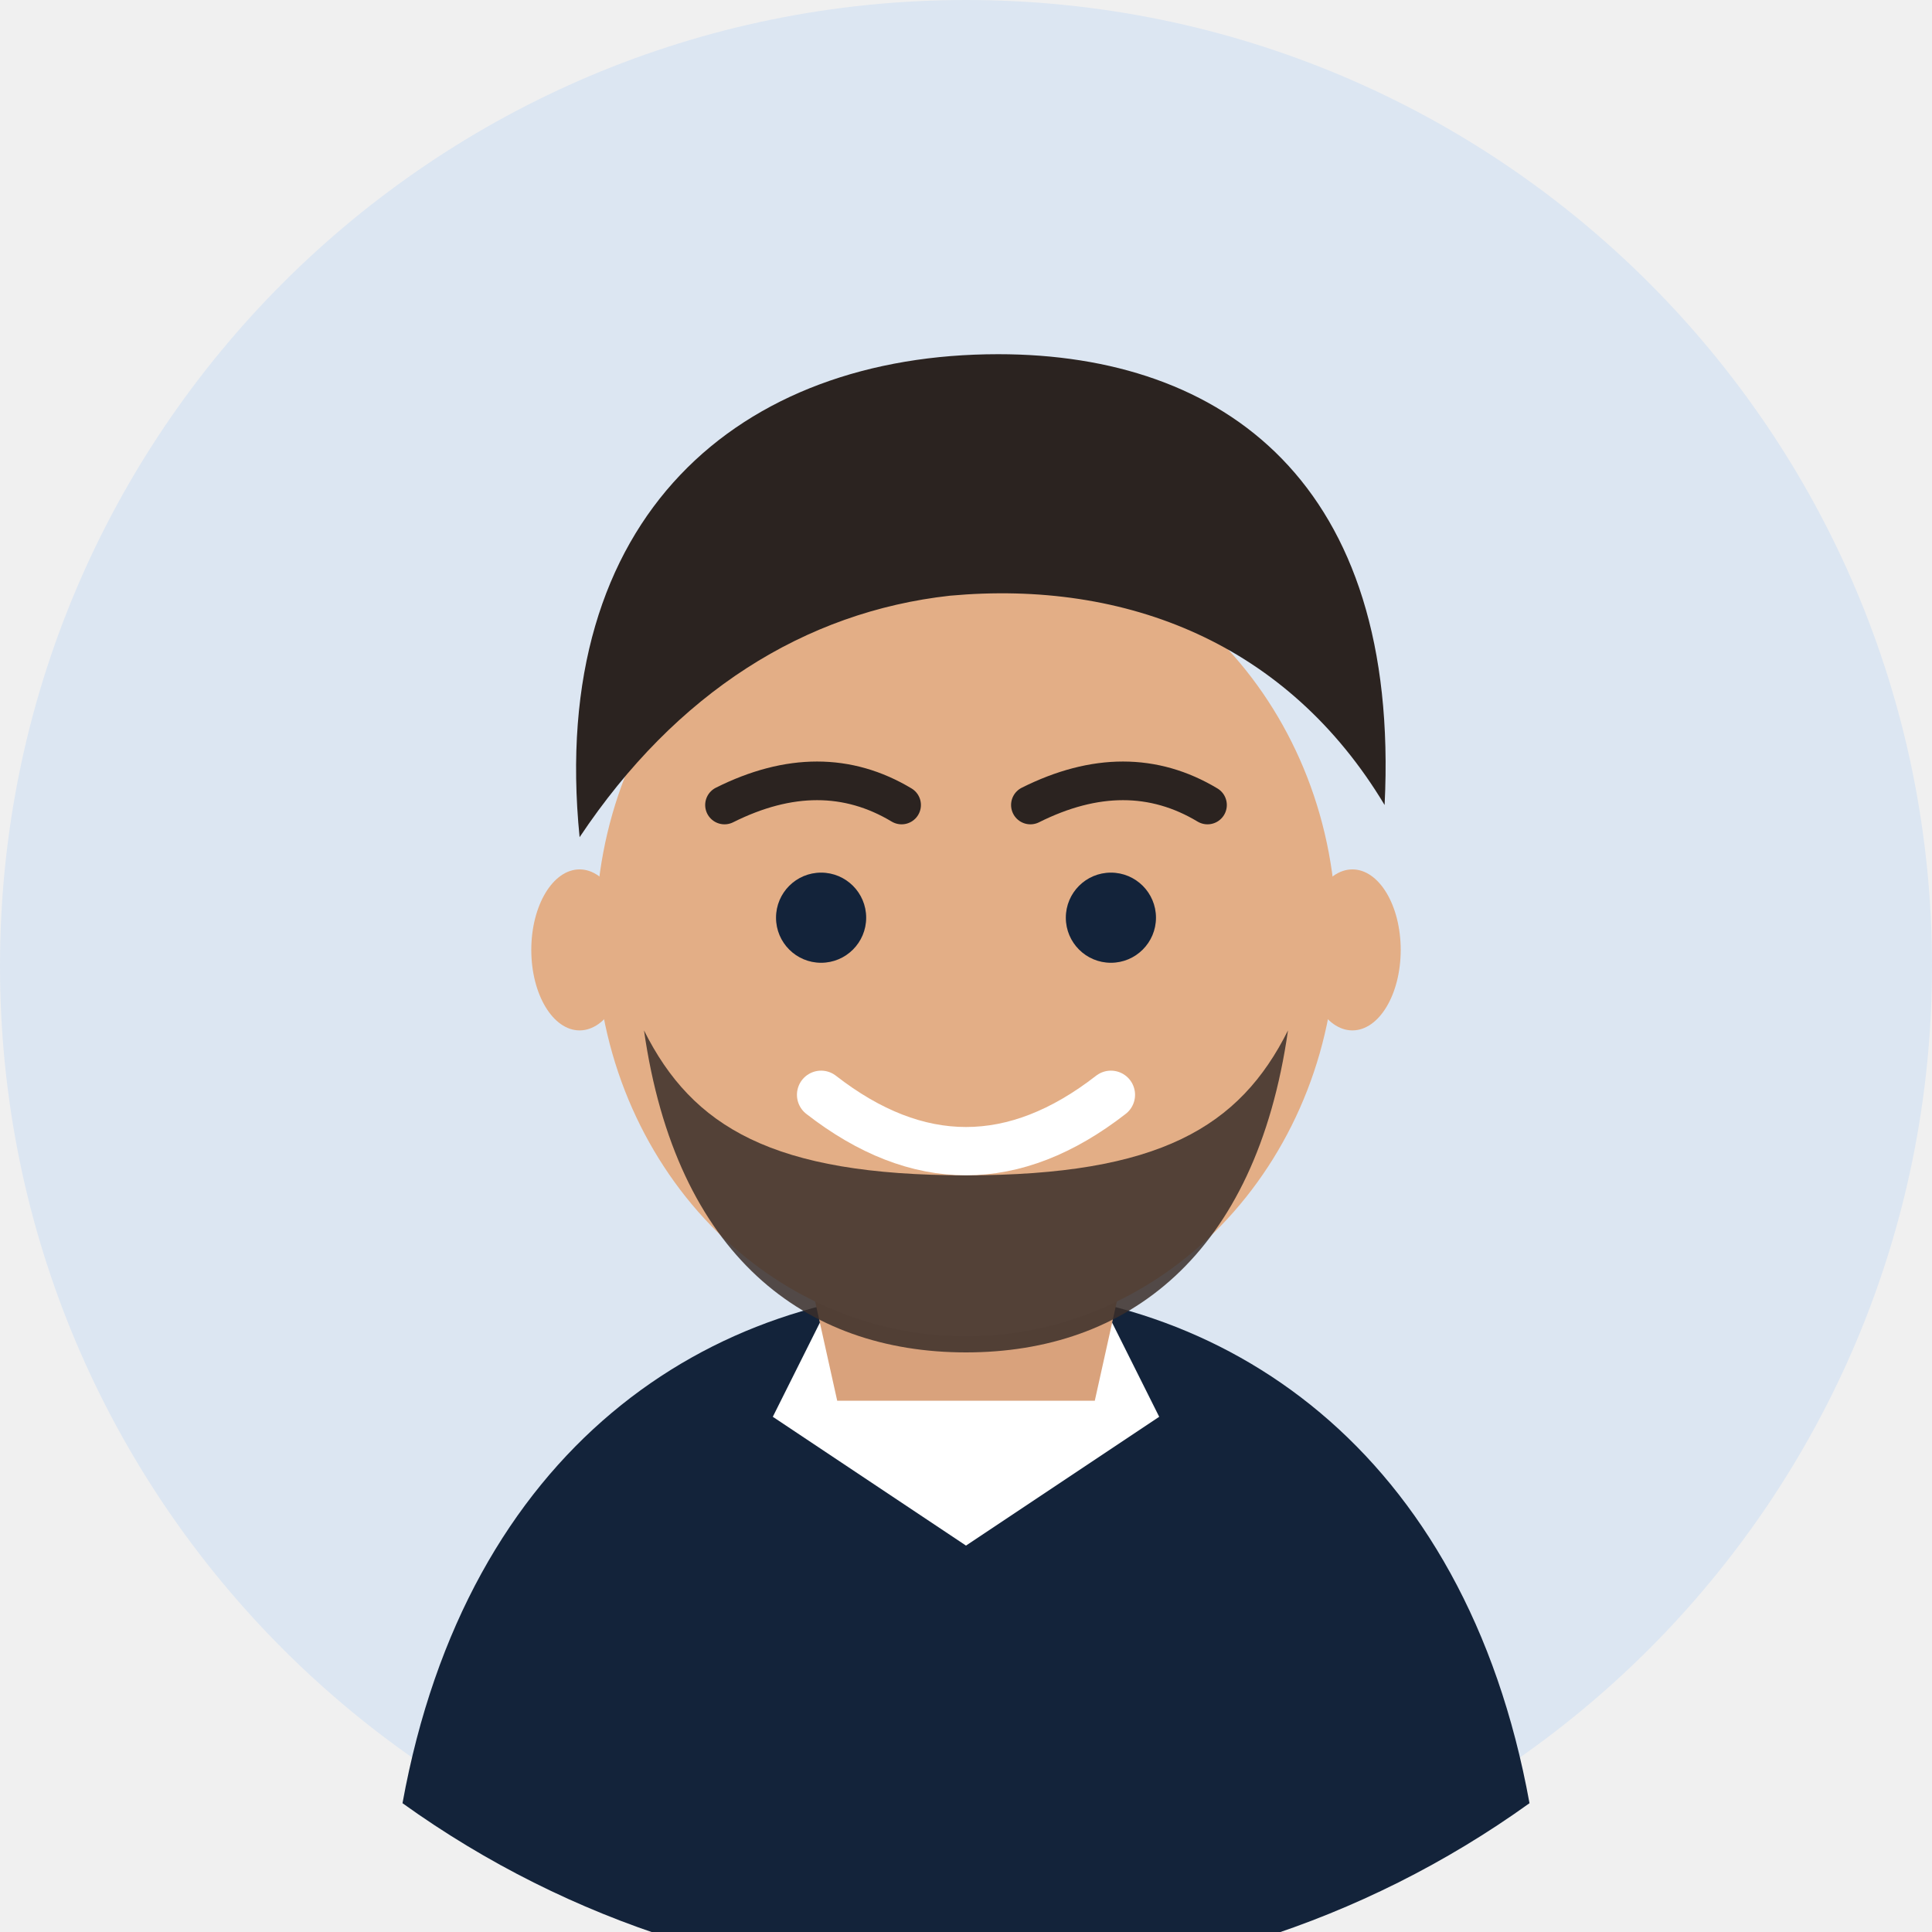
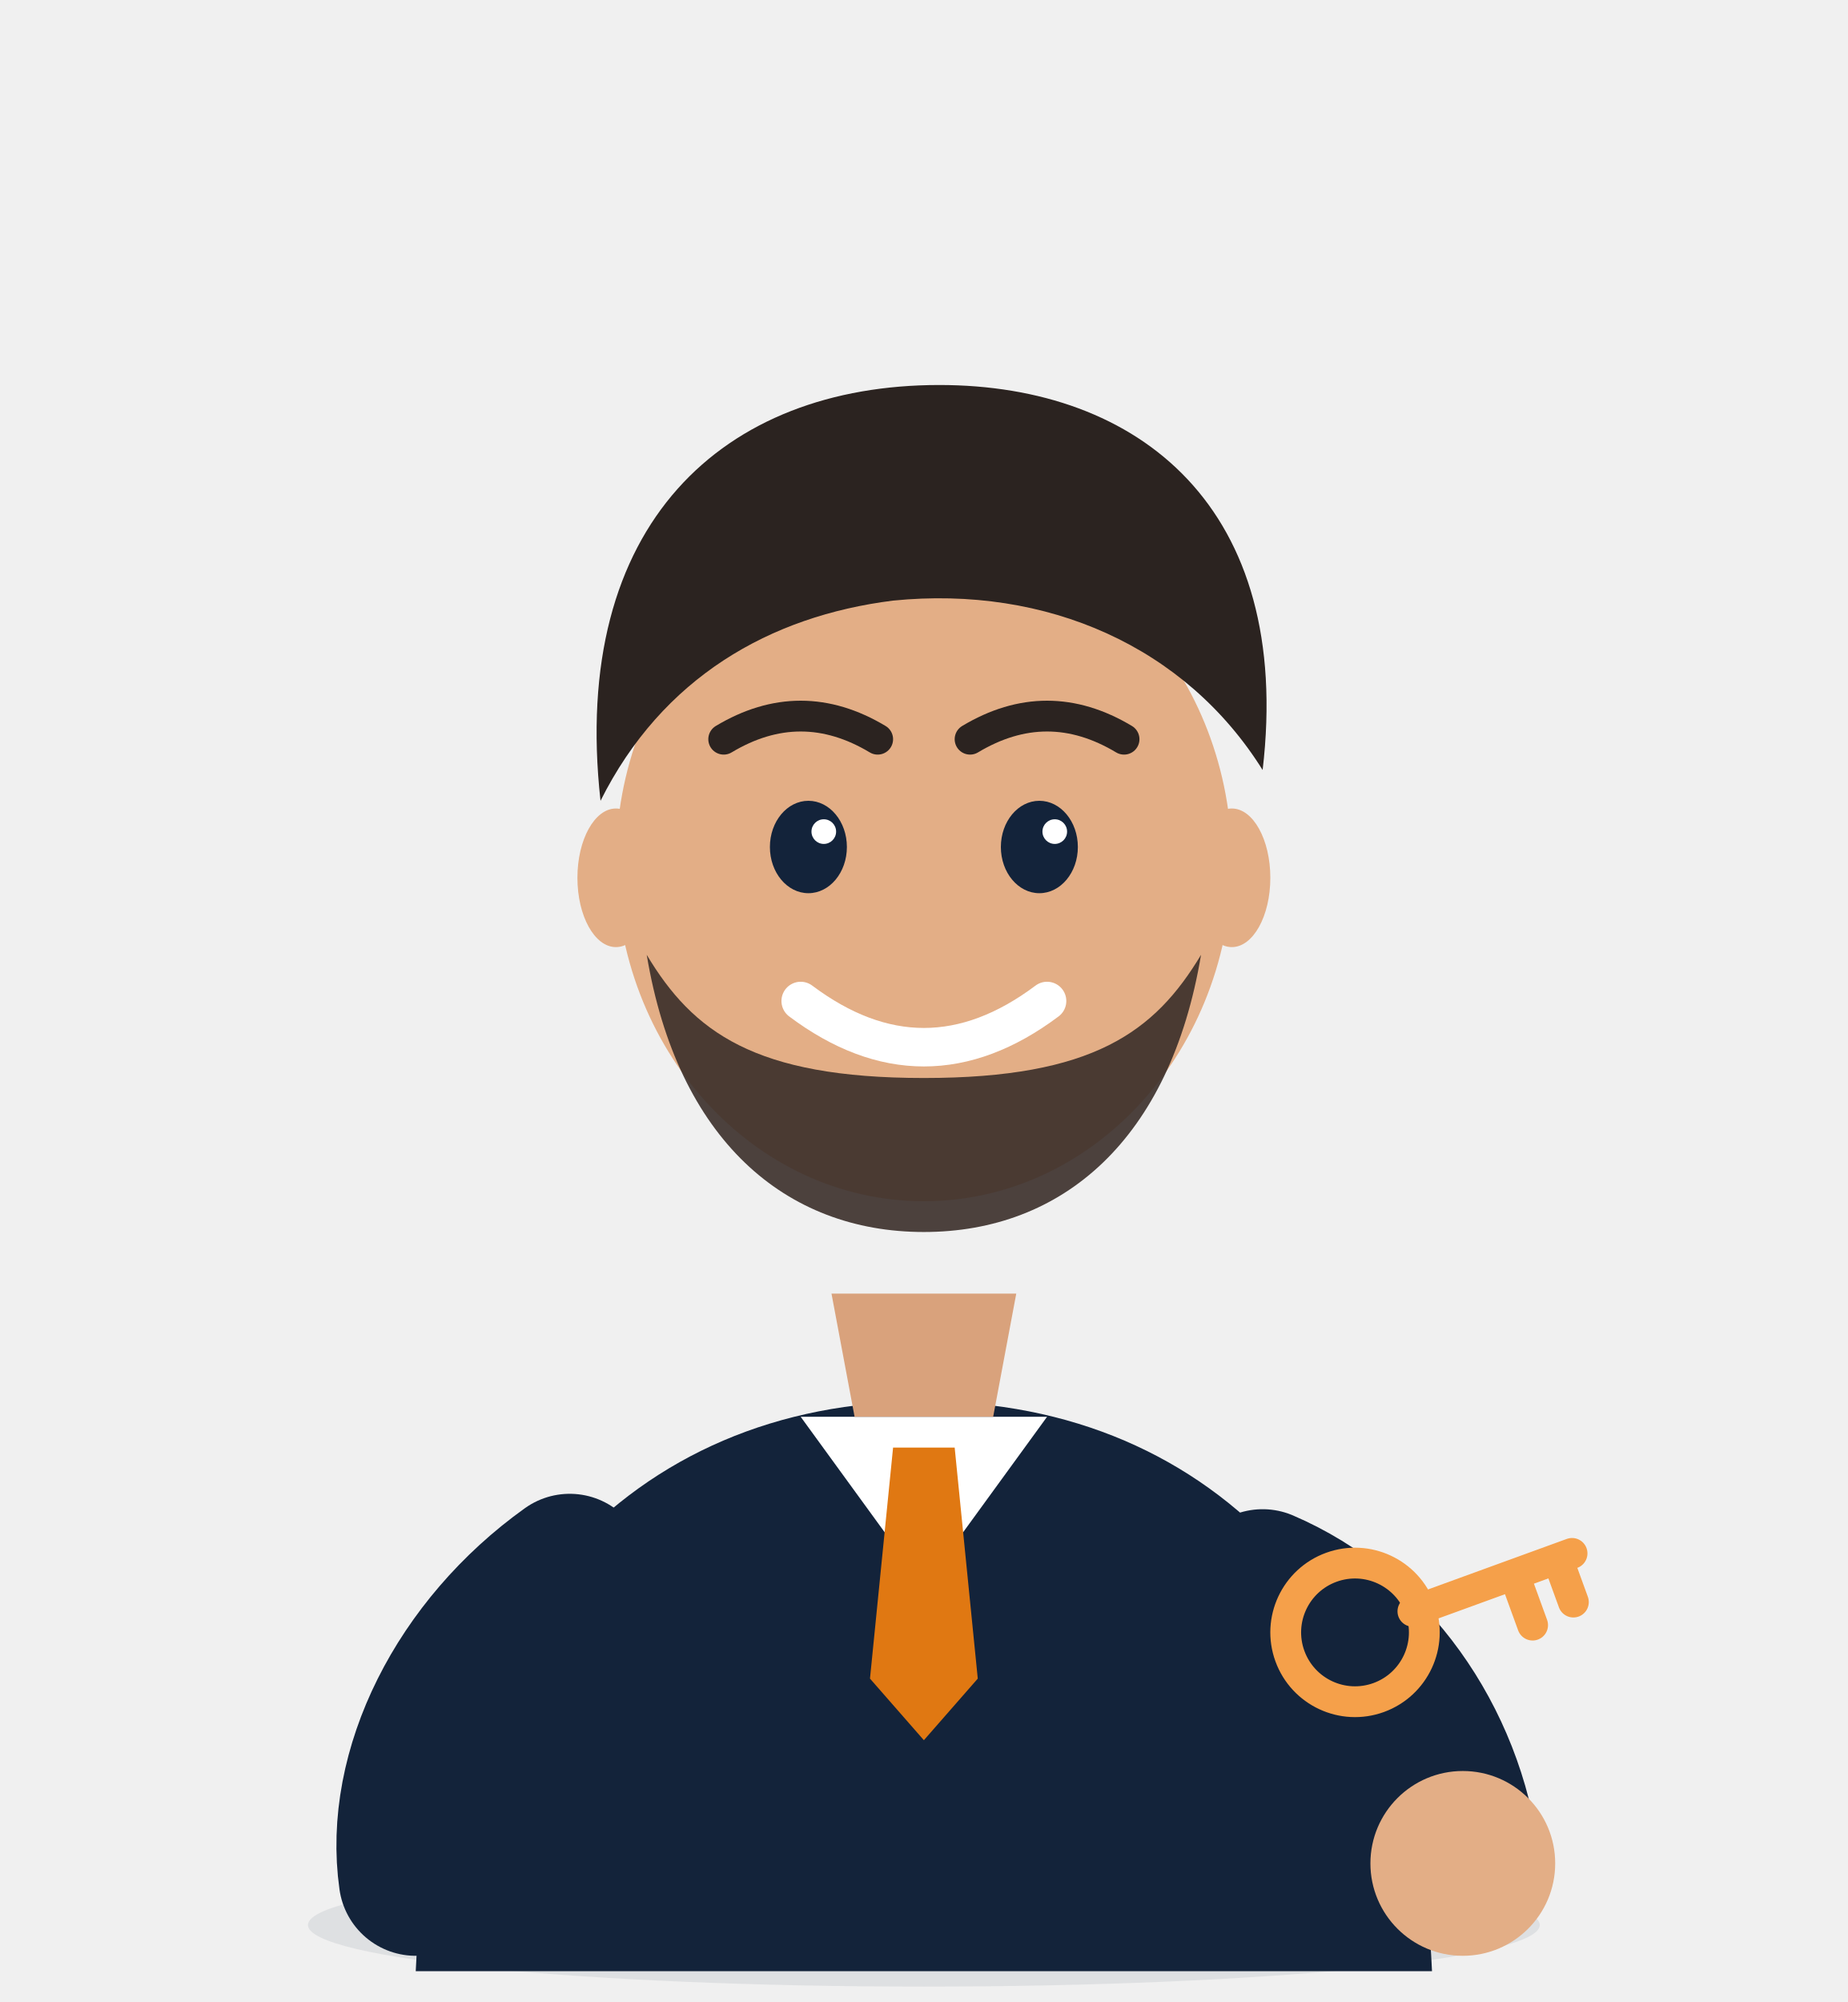
- <svg xmlns="http://www.w3.org/2000/svg" viewBox="0 0 120 120" role="img" aria-label="Diego, asesor virtual de inmobiliaria.pro">
-   <circle cx="60" cy="60" r="60" fill="#DCE6F2" />
-   <path d="M25 112c4-22 19-32 35-32s31 10 35 32a60 60 0 0 1-70 0z" fill="#13233A" />
-   <path d="M52 80h16l4 8-12 8-12-8z" fill="#FFFFFF" />
-   <path d="M50 78h20l-2 9h-16z" fill="#D9A27C" />
-   <ellipse cx="60" cy="58" rx="23" ry="25" fill="#E3AE86" />
-   <path d="M36 52c-2-20 10-30 26-30 14 0 25 8 24 28-6-10-16-14-27-13-9 1-17 6-23 15z" fill="#2B2320" />
-   <path d="M40 64c2 14 10 20 20 20s18-6 20-20c-3 6-8 9-20 9s-17-3-20-9z" fill="#3A2E29" opacity=".85" />
-   <circle cx="51" cy="57" r="2.8" fill="#13233A" />
-   <circle cx="69" cy="57" r="2.8" fill="#13233A" />
-   <path d="M45 50q6-3 11 0M64 50q6-3 11 0" stroke="#2B2320" stroke-width="2.4" fill="none" stroke-linecap="round" />
-   <path d="M51 68q9 7 18 0" stroke="#FFFFFF" stroke-width="3" fill="none" stroke-linecap="round" />
-   <ellipse cx="36" cy="59" rx="3" ry="5" fill="#E3AE86" />
-   <ellipse cx="84" cy="59" rx="3" ry="5" fill="#E3AE86" />
+ <svg xmlns="http://www.w3.org/2000/svg" viewBox="0 0 240 260" role="img" aria-label="Diego, asesor virtual de inmobiliaria.pro">
+   <ellipse cx="120" cy="250" rx="80" ry="8" fill="#13233A" opacity=".08" />
+   <path d="M54 256c2-46 28-74 66-74s64 28 66 74z" fill="#13233A" />
+   <path d="M104 184h32l-16 22z" fill="#fff" />
+   <path d="M116 188h8l3 30-7 8-7-8z" fill="#E07812" />
+   <path d="M164 206c14 6 24 20 26 36" stroke="#13233A" stroke-width="20" stroke-linecap="round" fill="none" />
+   <path d="M74 204c-14 10-22 26-20 40" stroke="#13233A" stroke-width="20" stroke-linecap="round" fill="none" />
+   <circle cx="190" cy="242" r="12" fill="#E3AE86" />
+   <g transform="translate(176 212) rotate(-20)">
+     <circle r="9" fill="none" stroke="#F5A04A" stroke-width="4" />
+     <path d="M8 0h22M22 0v7M28 0v6" stroke="#F5A04A" stroke-width="4" stroke-linecap="round" />
+   </g>
+   <path d="M108 168h24l-3 16h-18z" fill="#D9A27C" />
+   <ellipse cx="120" cy="112" rx="40" ry="44" fill="#E3AE86" />
+   <path d="M78 104c-4-36 16-54 44-54 26 0 46 16 42 50-10-16-28-24-48-22-16 2-30 10-38 26z" fill="#2B2320" />
+   <path d="M84 124c4 24 18 36 36 36s32-12 36-36c-6 10-14 16-36 16s-30-6-36-16z" fill="#3A2E29" opacity=".9" />
+   <ellipse cx="105" cy="110" rx="5" ry="6" fill="#13233A" />
+   <ellipse cx="135" cy="110" rx="5" ry="6" fill="#13233A" />
+   <circle cx="107" cy="108" r="1.6" fill="#fff" />
+   <circle cx="137" cy="108" r="1.6" fill="#fff" />
+   <path d="M94 96q10-6 20 0M126 96q10-6 20 0" stroke="#2B2320" stroke-width="4" fill="none" stroke-linecap="round" />
+   <path d="M104 130q16 12 32 0" stroke="#fff" stroke-width="5" fill="none" stroke-linecap="round" />
+   <ellipse cx="80" cy="114" rx="5" ry="9" fill="#E3AE86" />
+   <ellipse cx="160" cy="114" rx="5" ry="9" fill="#E3AE86" />
</svg>
